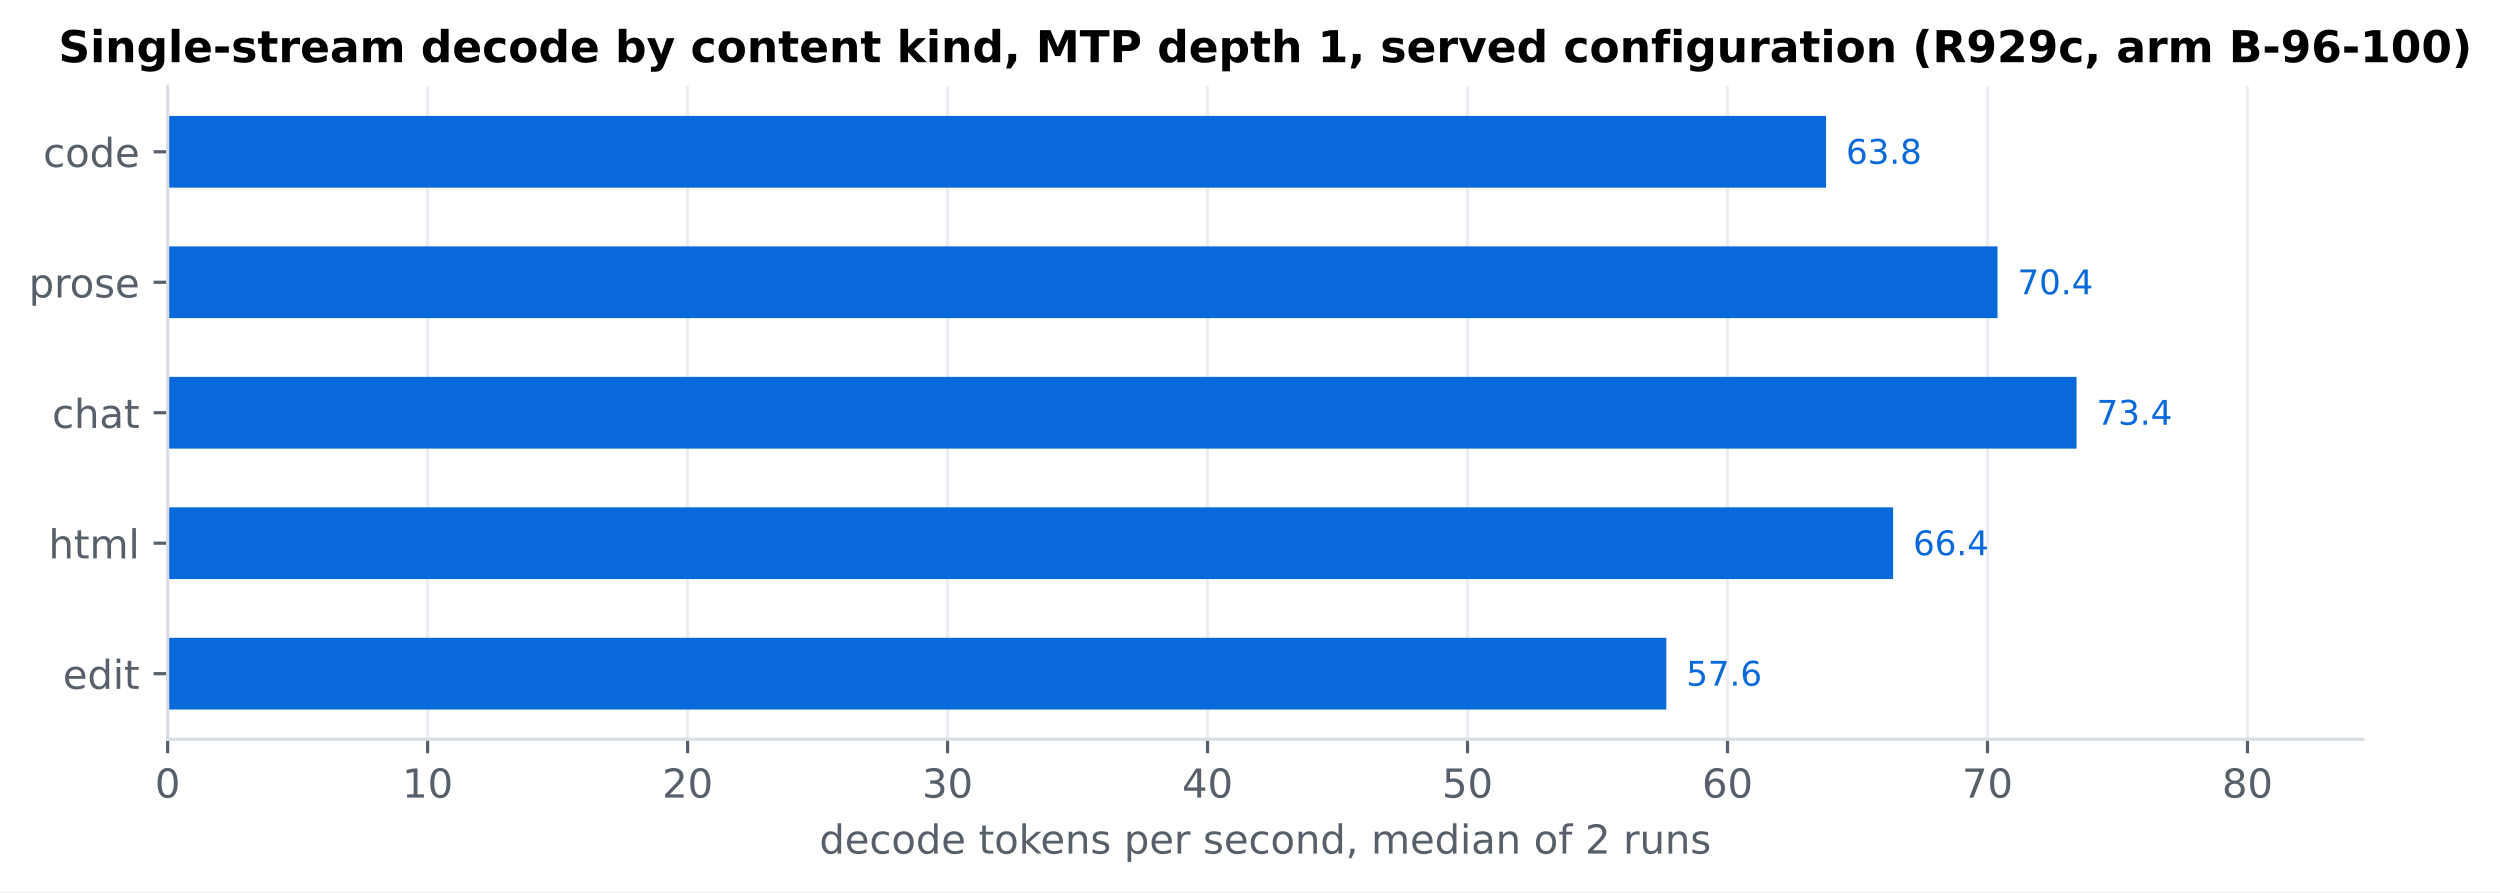
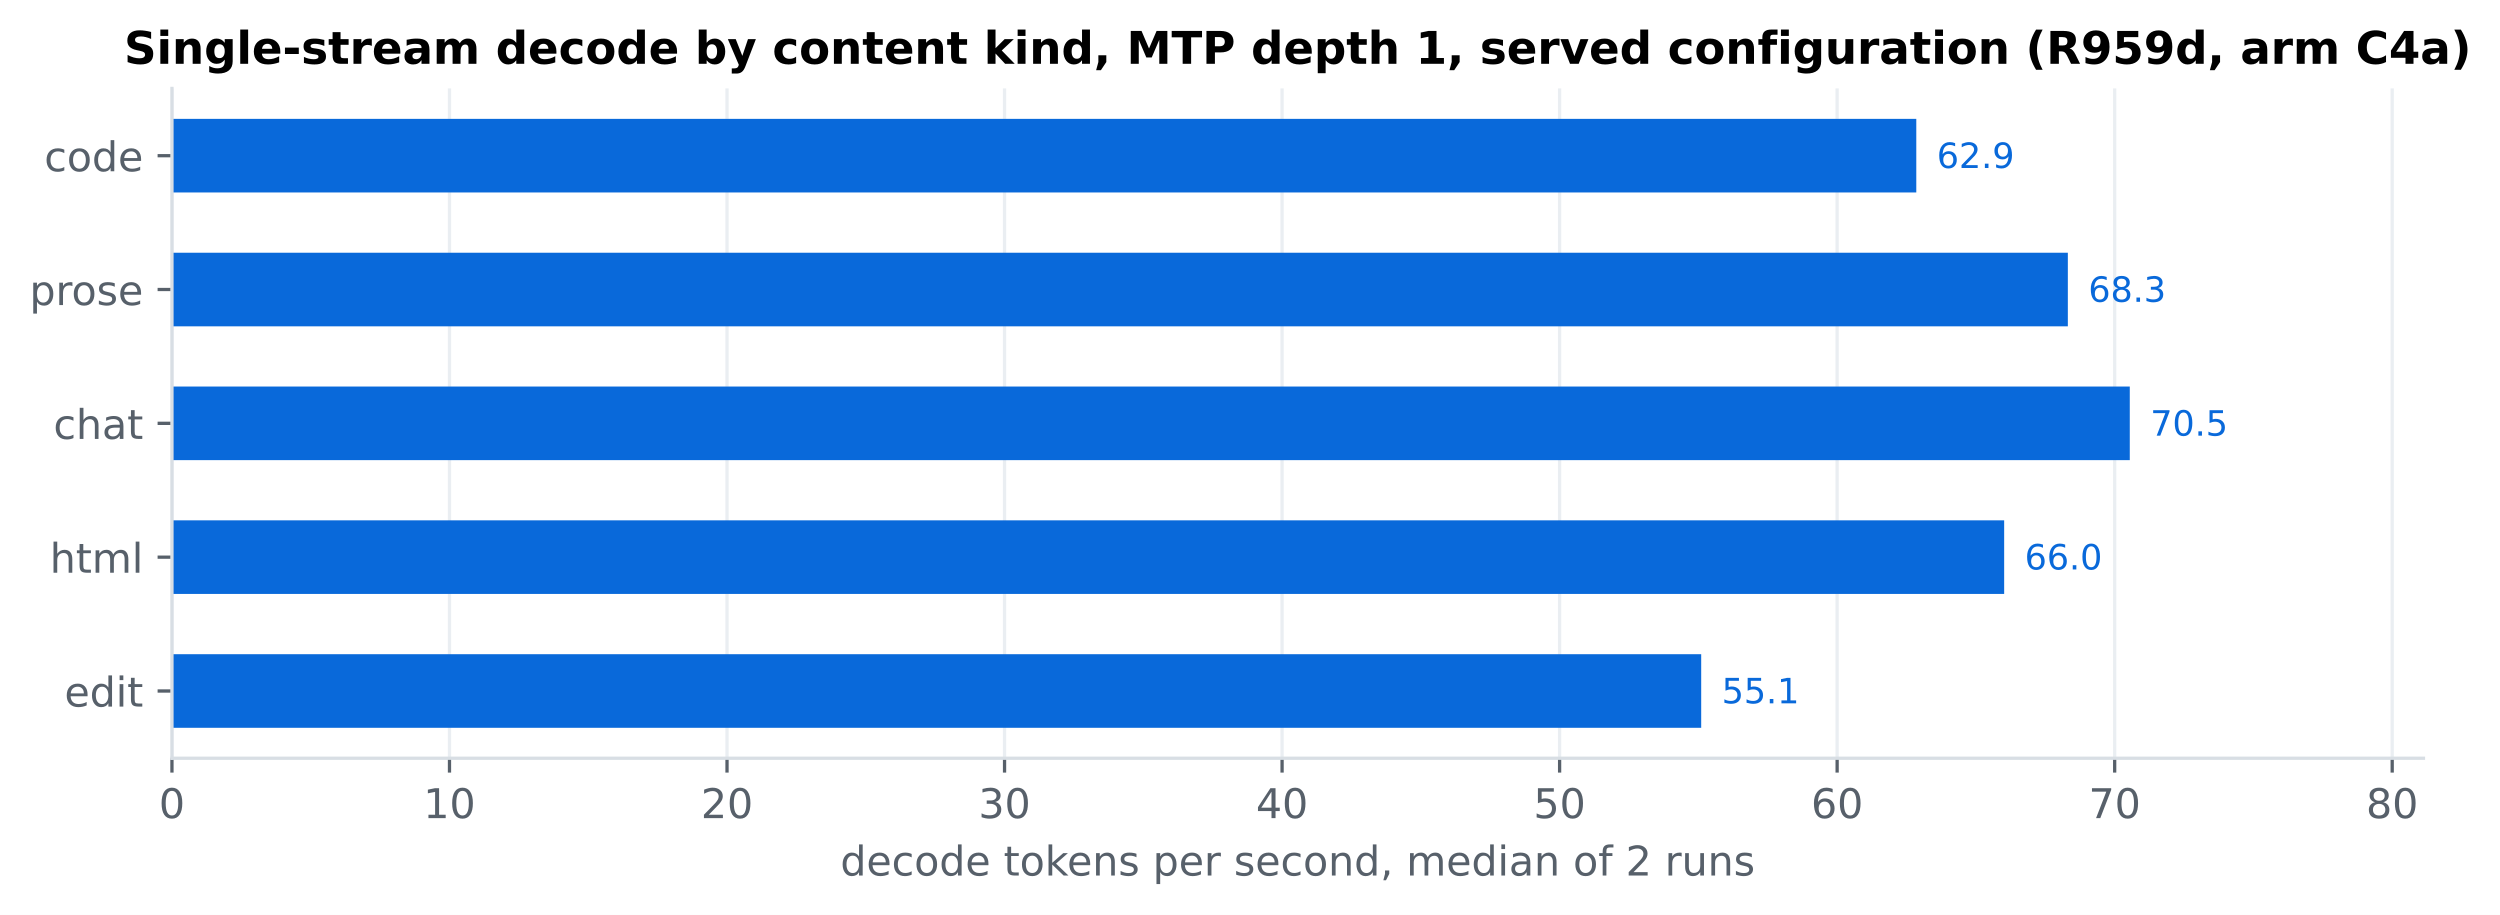
- <svg xmlns="http://www.w3.org/2000/svg" xmlns:xlink="http://www.w3.org/1999/xlink" width="625.125pt" height="223.05pt" viewBox="0 0 625.125 223.05" version="1.1">
+ <svg xmlns="http://www.w3.org/2000/svg" xmlns:xlink="http://www.w3.org/1999/xlink" width="609.466pt" height="223.05pt" viewBox="0 0 609.466 223.05" version="1.1">
  <defs>
    <style type="text/css">*{stroke-linejoin: round; stroke-linecap: butt}</style>
  </defs>
  <g id="figure_1">
    <g id="patch_1">
-       <path d="M 0 223.05  L 625.125 223.05  L 625.125 0  L 0 0  z " style="fill: #ffffff" />
+       <path d="M 0 223.05  L 609.466 223.05  L 609.466 0  L 0 0  z " style="fill: #ffffff" />
    </g>
    <g id="axes_1">
      <g id="patch_2">
-         <path d="M 41.92 184.849  L 590.844 184.849  L 590.844 21.558  L 41.92 21.558  z " style="fill: #ffffff" />
+         <path d="M 41.92 184.849  L 590.806 184.849  L 590.806 21.558  L 41.92 21.558  z " style="fill: #ffffff" />
      </g>
      <g id="matplotlib.axis_1">
        <g id="xtick_1">
          <g id="line2d_1">
-             <path d="M 41.92 184.849  L 41.92 21.558  " clip-path="url(#p762cc8ab62)" style="fill: none; stroke: #eaeef2; stroke-width: 0.8; stroke-linecap: square" />
+             <path d="M 41.92 184.849  L 41.92 21.558  " clip-path="url(#p43728e0aea)" style="fill: none; stroke: #eaeef2; stroke-width: 0.8; stroke-linecap: square" />
          </g>
          <g id="line2d_2">
            <defs>
-               <path id="maa22555816" d="M 0 0  L 0 3.5  " style="stroke: #57606a; stroke-width: 0.8" />
+               <path id="m6ec2f22556" d="M 0 0  L 0 3.5  " style="stroke: #57606a; stroke-width: 0.8" />
            </defs>
            <g>
-               <use xlink:href="#maa22555816" x="41.92" y="184.849" style="fill: #57606a; stroke: #57606a; stroke-width: 0.8" />
+               <use xlink:href="#m6ec2f22556" x="41.92" y="184.849" style="fill: #57606a; stroke: #57606a; stroke-width: 0.8" />
            </g>
          </g>
          <g id="text_1">
            <text style="font-size: 10px; font-family: 'DejaVu Sans', 'Bitstream Vera Sans', 'Computer Modern Sans Serif', 'Lucida Grande', 'Verdana', 'Geneva', 'Lucid', 'Arial', 'Helvetica', 'Avant Garde', sans-serif; text-anchor: middle; fill: #57606a" x="41.92" y="199.447" transform="rotate(-0 41.92031 199.4468)">0</text>
          </g>
        </g>
        <g id="xtick_2">
          <g id="line2d_3">
-             <path d="M 106.928 184.849  L 106.928 21.558  " clip-path="url(#p762cc8ab62)" style="fill: none; stroke: #eaeef2; stroke-width: 0.8; stroke-linecap: square" />
+             <path d="M 109.578 184.849  L 109.578 21.558  " clip-path="url(#p43728e0aea)" style="fill: none; stroke: #eaeef2; stroke-width: 0.8; stroke-linecap: square" />
          </g>
          <g id="line2d_4">
            <g>
-               <use xlink:href="#maa22555816" x="106.928" y="184.849" style="fill: #57606a; stroke: #57606a; stroke-width: 0.8" />
+               <use xlink:href="#m6ec2f22556" x="109.578" y="184.849" style="fill: #57606a; stroke: #57606a; stroke-width: 0.8" />
            </g>
          </g>
          <g id="text_2">
-             <text style="font-size: 10px; font-family: 'DejaVu Sans', 'Bitstream Vera Sans', 'Computer Modern Sans Serif', 'Lucida Grande', 'Verdana', 'Geneva', 'Lucid', 'Arial', 'Helvetica', 'Avant Garde', sans-serif; text-anchor: middle; fill: #57606a" x="106.928" y="199.447" transform="rotate(-0 106.9277 199.4468)">10</text>
+             <text style="font-size: 10px; font-family: 'DejaVu Sans', 'Bitstream Vera Sans', 'Computer Modern Sans Serif', 'Lucida Grande', 'Verdana', 'Geneva', 'Lucid', 'Arial', 'Helvetica', 'Avant Garde', sans-serif; text-anchor: middle; fill: #57606a" x="109.578" y="199.447" transform="rotate(-0 109.5785 199.4468)">10</text>
          </g>
        </g>
        <g id="xtick_3">
          <g id="line2d_5">
-             <path d="M 171.935 184.849  L 171.935 21.558  " clip-path="url(#p762cc8ab62)" style="fill: none; stroke: #eaeef2; stroke-width: 0.8; stroke-linecap: square" />
+             <path d="M 177.237 184.849  L 177.237 21.558  " clip-path="url(#p43728e0aea)" style="fill: none; stroke: #eaeef2; stroke-width: 0.8; stroke-linecap: square" />
          </g>
          <g id="line2d_6">
            <g>
-               <use xlink:href="#maa22555816" x="171.935" y="184.849" style="fill: #57606a; stroke: #57606a; stroke-width: 0.8" />
+               <use xlink:href="#m6ec2f22556" x="177.237" y="184.849" style="fill: #57606a; stroke: #57606a; stroke-width: 0.8" />
            </g>
          </g>
          <g id="text_3">
-             <text style="font-size: 10px; font-family: 'DejaVu Sans', 'Bitstream Vera Sans', 'Computer Modern Sans Serif', 'Lucida Grande', 'Verdana', 'Geneva', 'Lucid', 'Arial', 'Helvetica', 'Avant Garde', sans-serif; text-anchor: middle; fill: #57606a" x="171.935" y="199.447" transform="rotate(-0 171.9351 199.4468)">20</text>
+             <text style="font-size: 10px; font-family: 'DejaVu Sans', 'Bitstream Vera Sans', 'Computer Modern Sans Serif', 'Lucida Grande', 'Verdana', 'Geneva', 'Lucid', 'Arial', 'Helvetica', 'Avant Garde', sans-serif; text-anchor: middle; fill: #57606a" x="177.237" y="199.447" transform="rotate(-0 177.2367 199.4468)">20</text>
          </g>
        </g>
        <g id="xtick_4">
          <g id="line2d_7">
-             <path d="M 236.942 184.849  L 236.942 21.558  " clip-path="url(#p762cc8ab62)" style="fill: none; stroke: #eaeef2; stroke-width: 0.8; stroke-linecap: square" />
+             <path d="M 244.895 184.849  L 244.895 21.558  " clip-path="url(#p43728e0aea)" style="fill: none; stroke: #eaeef2; stroke-width: 0.8; stroke-linecap: square" />
          </g>
          <g id="line2d_8">
            <g>
-               <use xlink:href="#maa22555816" x="236.942" y="184.849" style="fill: #57606a; stroke: #57606a; stroke-width: 0.8" />
+               <use xlink:href="#m6ec2f22556" x="244.895" y="184.849" style="fill: #57606a; stroke: #57606a; stroke-width: 0.8" />
            </g>
          </g>
          <g id="text_4">
-             <text style="font-size: 10px; font-family: 'DejaVu Sans', 'Bitstream Vera Sans', 'Computer Modern Sans Serif', 'Lucida Grande', 'Verdana', 'Geneva', 'Lucid', 'Arial', 'Helvetica', 'Avant Garde', sans-serif; text-anchor: middle; fill: #57606a" x="236.942" y="199.447" transform="rotate(-0 236.9424 199.4468)">30</text>
+             <text style="font-size: 10px; font-family: 'DejaVu Sans', 'Bitstream Vera Sans', 'Computer Modern Sans Serif', 'Lucida Grande', 'Verdana', 'Geneva', 'Lucid', 'Arial', 'Helvetica', 'Avant Garde', sans-serif; text-anchor: middle; fill: #57606a" x="244.895" y="199.447" transform="rotate(-0 244.8949 199.4468)">30</text>
          </g>
        </g>
        <g id="xtick_5">
          <g id="line2d_9">
-             <path d="M 301.95 184.849  L 301.95 21.558  " clip-path="url(#p762cc8ab62)" style="fill: none; stroke: #eaeef2; stroke-width: 0.8; stroke-linecap: square" />
+             <path d="M 312.553 184.849  L 312.553 21.558  " clip-path="url(#p43728e0aea)" style="fill: none; stroke: #eaeef2; stroke-width: 0.8; stroke-linecap: square" />
          </g>
          <g id="line2d_10">
            <g>
-               <use xlink:href="#maa22555816" x="301.95" y="184.849" style="fill: #57606a; stroke: #57606a; stroke-width: 0.8" />
+               <use xlink:href="#m6ec2f22556" x="312.553" y="184.849" style="fill: #57606a; stroke: #57606a; stroke-width: 0.8" />
            </g>
          </g>
          <g id="text_5">
-             <text style="font-size: 10px; font-family: 'DejaVu Sans', 'Bitstream Vera Sans', 'Computer Modern Sans Serif', 'Lucida Grande', 'Verdana', 'Geneva', 'Lucid', 'Arial', 'Helvetica', 'Avant Garde', sans-serif; text-anchor: middle; fill: #57606a" x="301.95" y="199.447" transform="rotate(-0 301.9498 199.4468)">40</text>
+             <text style="font-size: 10px; font-family: 'DejaVu Sans', 'Bitstream Vera Sans', 'Computer Modern Sans Serif', 'Lucida Grande', 'Verdana', 'Geneva', 'Lucid', 'Arial', 'Helvetica', 'Avant Garde', sans-serif; text-anchor: middle; fill: #57606a" x="312.553" y="199.447" transform="rotate(-0 312.553 199.4468)">40</text>
          </g>
        </g>
        <g id="xtick_6">
          <g id="line2d_11">
-             <path d="M 366.957 184.849  L 366.957 21.558  " clip-path="url(#p762cc8ab62)" style="fill: none; stroke: #eaeef2; stroke-width: 0.8; stroke-linecap: square" />
+             <path d="M 380.211 184.849  L 380.211 21.558  " clip-path="url(#p43728e0aea)" style="fill: none; stroke: #eaeef2; stroke-width: 0.8; stroke-linecap: square" />
          </g>
          <g id="line2d_12">
            <g>
-               <use xlink:href="#maa22555816" x="366.957" y="184.849" style="fill: #57606a; stroke: #57606a; stroke-width: 0.8" />
+               <use xlink:href="#m6ec2f22556" x="380.211" y="184.849" style="fill: #57606a; stroke: #57606a; stroke-width: 0.8" />
            </g>
          </g>
          <g id="text_6">
-             <text style="font-size: 10px; font-family: 'DejaVu Sans', 'Bitstream Vera Sans', 'Computer Modern Sans Serif', 'Lucida Grande', 'Verdana', 'Geneva', 'Lucid', 'Arial', 'Helvetica', 'Avant Garde', sans-serif; text-anchor: middle; fill: #57606a" x="366.957" y="199.447" transform="rotate(-0 366.9572 199.4468)">50</text>
+             <text style="font-size: 10px; font-family: 'DejaVu Sans', 'Bitstream Vera Sans', 'Computer Modern Sans Serif', 'Lucida Grande', 'Verdana', 'Geneva', 'Lucid', 'Arial', 'Helvetica', 'Avant Garde', sans-serif; text-anchor: middle; fill: #57606a" x="380.211" y="199.447" transform="rotate(-0 380.2112 199.4468)">50</text>
          </g>
        </g>
        <g id="xtick_7">
          <g id="line2d_13">
-             <path d="M 431.965 184.849  L 431.965 21.558  " clip-path="url(#p762cc8ab62)" style="fill: none; stroke: #eaeef2; stroke-width: 0.8; stroke-linecap: square" />
+             <path d="M 447.869 184.849  L 447.869 21.558  " clip-path="url(#p43728e0aea)" style="fill: none; stroke: #eaeef2; stroke-width: 0.8; stroke-linecap: square" />
          </g>
          <g id="line2d_14">
            <g>
-               <use xlink:href="#maa22555816" x="431.965" y="184.849" style="fill: #57606a; stroke: #57606a; stroke-width: 0.8" />
+               <use xlink:href="#m6ec2f22556" x="447.869" y="184.849" style="fill: #57606a; stroke: #57606a; stroke-width: 0.8" />
            </g>
          </g>
          <g id="text_7">
-             <text style="font-size: 10px; font-family: 'DejaVu Sans', 'Bitstream Vera Sans', 'Computer Modern Sans Serif', 'Lucida Grande', 'Verdana', 'Geneva', 'Lucid', 'Arial', 'Helvetica', 'Avant Garde', sans-serif; text-anchor: middle; fill: #57606a" x="431.965" y="199.447" transform="rotate(-0 431.9645 199.4468)">60</text>
+             <text style="font-size: 10px; font-family: 'DejaVu Sans', 'Bitstream Vera Sans', 'Computer Modern Sans Serif', 'Lucida Grande', 'Verdana', 'Geneva', 'Lucid', 'Arial', 'Helvetica', 'Avant Garde', sans-serif; text-anchor: middle; fill: #57606a" x="447.869" y="199.447" transform="rotate(-0 447.8694 199.4468)">60</text>
          </g>
        </g>
        <g id="xtick_8">
          <g id="line2d_15">
-             <path d="M 496.972 184.849  L 496.972 21.558  " clip-path="url(#p762cc8ab62)" style="fill: none; stroke: #eaeef2; stroke-width: 0.8; stroke-linecap: square" />
+             <path d="M 515.528 184.849  L 515.528 21.558  " clip-path="url(#p43728e0aea)" style="fill: none; stroke: #eaeef2; stroke-width: 0.8; stroke-linecap: square" />
          </g>
          <g id="line2d_16">
            <g>
-               <use xlink:href="#maa22555816" x="496.972" y="184.849" style="fill: #57606a; stroke: #57606a; stroke-width: 0.8" />
+               <use xlink:href="#m6ec2f22556" x="515.528" y="184.849" style="fill: #57606a; stroke: #57606a; stroke-width: 0.8" />
            </g>
          </g>
          <g id="text_8">
-             <text style="font-size: 10px; font-family: 'DejaVu Sans', 'Bitstream Vera Sans', 'Computer Modern Sans Serif', 'Lucida Grande', 'Verdana', 'Geneva', 'Lucid', 'Arial', 'Helvetica', 'Avant Garde', sans-serif; text-anchor: middle; fill: #57606a" x="496.972" y="199.447" transform="rotate(-0 496.9719 199.4468)">70</text>
+             <text style="font-size: 10px; font-family: 'DejaVu Sans', 'Bitstream Vera Sans', 'Computer Modern Sans Serif', 'Lucida Grande', 'Verdana', 'Geneva', 'Lucid', 'Arial', 'Helvetica', 'Avant Garde', sans-serif; text-anchor: middle; fill: #57606a" x="515.528" y="199.447" transform="rotate(-0 515.5276 199.4468)">70</text>
          </g>
        </g>
        <g id="xtick_9">
          <g id="line2d_17">
-             <path d="M 561.979 184.849  L 561.979 21.558  " clip-path="url(#p762cc8ab62)" style="fill: none; stroke: #eaeef2; stroke-width: 0.8; stroke-linecap: square" />
+             <path d="M 583.186 184.849  L 583.186 21.558  " clip-path="url(#p43728e0aea)" style="fill: none; stroke: #eaeef2; stroke-width: 0.8; stroke-linecap: square" />
          </g>
          <g id="line2d_18">
            <g>
-               <use xlink:href="#maa22555816" x="561.979" y="184.849" style="fill: #57606a; stroke: #57606a; stroke-width: 0.8" />
+               <use xlink:href="#m6ec2f22556" x="583.186" y="184.849" style="fill: #57606a; stroke: #57606a; stroke-width: 0.8" />
            </g>
          </g>
          <g id="text_9">
-             <text style="font-size: 10px; font-family: 'DejaVu Sans', 'Bitstream Vera Sans', 'Computer Modern Sans Serif', 'Lucida Grande', 'Verdana', 'Geneva', 'Lucid', 'Arial', 'Helvetica', 'Avant Garde', sans-serif; text-anchor: middle; fill: #57606a" x="561.979" y="199.447" transform="rotate(-0 561.9793 199.4468)">80</text>
+             <text style="font-size: 10px; font-family: 'DejaVu Sans', 'Bitstream Vera Sans', 'Computer Modern Sans Serif', 'Lucida Grande', 'Verdana', 'Geneva', 'Lucid', 'Arial', 'Helvetica', 'Avant Garde', sans-serif; text-anchor: middle; fill: #57606a" x="583.186" y="199.447" transform="rotate(-0 583.1858 199.4468)">80</text>
          </g>
        </g>
        <g id="text_10">
-           <text style="font-size: 10px; font-family: 'DejaVu Sans', 'Bitstream Vera Sans', 'Computer Modern Sans Serif', 'Lucida Grande', 'Verdana', 'Geneva', 'Lucid', 'Arial', 'Helvetica', 'Avant Garde', sans-serif; text-anchor: middle; fill: #57606a" x="316.382" y="213.448" transform="rotate(-0 316.3822 213.4476)">decode tokens per second, median of 2 runs</text>
+           <text style="font-size: 10px; font-family: 'DejaVu Sans', 'Bitstream Vera Sans', 'Computer Modern Sans Serif', 'Lucida Grande', 'Verdana', 'Geneva', 'Lucid', 'Arial', 'Helvetica', 'Avant Garde', sans-serif; text-anchor: middle; fill: #57606a" x="316.363" y="213.448" transform="rotate(-0 316.3632 213.4476)">decode tokens per second, median of 2 runs</text>
        </g>
      </g>
      <g id="matplotlib.axis_2">
        <g id="ytick_1">
          <g id="line2d_19">
            <defs>
-               <path id="mdedbfdae00" d="M 0 0  L -3.5 0  " style="stroke: #57606a; stroke-width: 0.8" />
+               <path id="m03dc1530a8" d="M 0 0  L -3.5 0  " style="stroke: #57606a; stroke-width: 0.8" />
            </defs>
            <g>
-               <use xlink:href="#mdedbfdae00" x="41.92" y="168.455" style="fill: #57606a; stroke: #57606a; stroke-width: 0.8" />
+               <use xlink:href="#m03dc1530a8" x="41.92" y="168.455" style="fill: #57606a; stroke: #57606a; stroke-width: 0.8" />
            </g>
          </g>
          <g id="text_11">
            <text style="font-size: 10px; font-family: 'DejaVu Sans', 'Bitstream Vera Sans', 'Computer Modern Sans Serif', 'Lucida Grande', 'Verdana', 'Geneva', 'Lucid', 'Arial', 'Helvetica', 'Avant Garde', sans-serif; text-anchor: end; fill: #57606a" x="34.92" y="172.254" transform="rotate(-0 34.92031 172.2541)">edit</text>
          </g>
        </g>
        <g id="ytick_2">
          <g id="line2d_20">
            <g>
-               <use xlink:href="#mdedbfdae00" x="41.92" y="135.829" style="fill: #57606a; stroke: #57606a; stroke-width: 0.8" />
+               <use xlink:href="#m03dc1530a8" x="41.92" y="135.829" style="fill: #57606a; stroke: #57606a; stroke-width: 0.8" />
            </g>
          </g>
          <g id="text_12">
            <text style="font-size: 10px; font-family: 'DejaVu Sans', 'Bitstream Vera Sans', 'Computer Modern Sans Serif', 'Lucida Grande', 'Verdana', 'Geneva', 'Lucid', 'Arial', 'Helvetica', 'Avant Garde', sans-serif; text-anchor: end; fill: #57606a" x="34.92" y="139.629" transform="rotate(-0 34.92031 139.6285)">html</text>
          </g>
        </g>
        <g id="ytick_3">
          <g id="line2d_21">
            <g>
-               <use xlink:href="#mdedbfdae00" x="41.92" y="103.204" style="fill: #57606a; stroke: #57606a; stroke-width: 0.8" />
+               <use xlink:href="#m03dc1530a8" x="41.92" y="103.204" style="fill: #57606a; stroke: #57606a; stroke-width: 0.8" />
            </g>
          </g>
          <g id="text_13">
            <text style="font-size: 10px; font-family: 'DejaVu Sans', 'Bitstream Vera Sans', 'Computer Modern Sans Serif', 'Lucida Grande', 'Verdana', 'Geneva', 'Lucid', 'Arial', 'Helvetica', 'Avant Garde', sans-serif; text-anchor: end; fill: #57606a" x="34.92" y="107.003" transform="rotate(-0 34.92031 107.003)">chat</text>
          </g>
        </g>
        <g id="ytick_4">
          <g id="line2d_22">
            <g>
-               <use xlink:href="#mdedbfdae00" x="41.92" y="70.578" style="fill: #57606a; stroke: #57606a; stroke-width: 0.8" />
+               <use xlink:href="#m03dc1530a8" x="41.92" y="70.578" style="fill: #57606a; stroke: #57606a; stroke-width: 0.8" />
            </g>
          </g>
          <g id="text_14">
            <text style="font-size: 10px; font-family: 'DejaVu Sans', 'Bitstream Vera Sans', 'Computer Modern Sans Serif', 'Lucida Grande', 'Verdana', 'Geneva', 'Lucid', 'Arial', 'Helvetica', 'Avant Garde', sans-serif; text-anchor: end; fill: #57606a" x="34.92" y="74.377" transform="rotate(-0 34.92031 74.37701)">prose</text>
          </g>
        </g>
        <g id="ytick_5">
          <g id="line2d_23">
            <g>
-               <use xlink:href="#mdedbfdae00" x="41.92" y="37.953" style="fill: #57606a; stroke: #57606a; stroke-width: 0.8" />
+               <use xlink:href="#m03dc1530a8" x="41.92" y="37.953" style="fill: #57606a; stroke: #57606a; stroke-width: 0.8" />
            </g>
          </g>
          <g id="text_15">
            <text style="font-size: 10px; font-family: 'DejaVu Sans', 'Bitstream Vera Sans', 'Computer Modern Sans Serif', 'Lucida Grande', 'Verdana', 'Geneva', 'Lucid', 'Arial', 'Helvetica', 'Avant Garde', sans-serif; text-anchor: end; fill: #57606a" x="34.92" y="41.752" transform="rotate(-0 34.92031 41.75184)">code</text>
          </g>
        </g>
      </g>
      <g id="patch_3">
-         <path d="M 41.92 177.427  L 416.662 177.427  L 416.662 159.483  L 41.92 159.483  z " clip-path="url(#p762cc8ab62)" style="fill: #0969da" />
+         <path d="M 41.92 177.427  L 414.728 177.427  L 414.728 159.483  L 41.92 159.483  z " clip-path="url(#p43728e0aea)" style="fill: #0969da" />
      </g>
      <g id="patch_4">
-         <path d="M 41.92 144.801  L 473.373 144.801  L 473.373 126.857  L 41.92 126.857  z " clip-path="url(#p762cc8ab62)" style="fill: #0969da" />
+         <path d="M 41.92 144.801  L 488.587 144.801  L 488.587 126.857  L 41.92 126.857  z " clip-path="url(#p43728e0aea)" style="fill: #0969da" />
      </g>
      <g id="patch_5">
-         <path d="M 41.92 112.176  L 519.245 112.176  L 519.245 94.232  L 41.92 94.232  z " clip-path="url(#p762cc8ab62)" style="fill: #0969da" />
+         <path d="M 41.92 112.176  L 519.212 112.176  L 519.212 94.232  L 41.92 94.232  z " clip-path="url(#p43728e0aea)" style="fill: #0969da" />
      </g>
      <g id="patch_6">
-         <path d="M 41.92 79.55  L 499.484 79.55  L 499.484 61.606  L 41.92 61.606  z " clip-path="url(#p762cc8ab62)" style="fill: #0969da" />
+         <path d="M 41.92 79.55  L 504.112 79.55  L 504.112 61.606  L 41.92 61.606  z " clip-path="url(#p43728e0aea)" style="fill: #0969da" />
      </g>
      <g id="patch_7">
-         <path d="M 41.92 46.925  L 456.608 46.925  L 456.608 28.981  L 41.92 28.981  z " clip-path="url(#p762cc8ab62)" style="fill: #0969da" />
+         <path d="M 41.92 46.925  L 467.165 46.925  L 467.165 28.981  L 41.92 28.981  z " clip-path="url(#p43728e0aea)" style="fill: #0969da" />
      </g>
      <g id="patch_8">
        <path d="M 41.92 184.849  L 41.92 21.558  " style="fill: none; stroke: #d8dee4; stroke-width: 0.8; stroke-linejoin: miter; stroke-linecap: square" />
      </g>
      <g id="patch_9">
-         <path d="M 41.92 184.849  L 590.844 184.849  " style="fill: none; stroke: #d8dee4; stroke-width: 0.8; stroke-linejoin: miter; stroke-linecap: square" />
+         <path d="M 41.92 184.849  L 590.806 184.849  " style="fill: none; stroke: #d8dee4; stroke-width: 0.8; stroke-linejoin: miter; stroke-linecap: square" />
      </g>
      <g id="text_16">
-         <text style="font-size: 8.5px; font-family: 'DejaVu Sans', 'Bitstream Vera Sans', 'Computer Modern Sans Serif', 'Lucida Grande', 'Verdana', 'Geneva', 'Lucid', 'Arial', 'Helvetica', 'Avant Garde', sans-serif; text-anchor: start; fill: #0969da" x="421.662" y="171.455" transform="rotate(-0 421.6619 171.4548)">57.6</text>
+         <text style="font-size: 8.5px; font-family: 'DejaVu Sans', 'Bitstream Vera Sans', 'Computer Modern Sans Serif', 'Lucida Grande', 'Verdana', 'Geneva', 'Lucid', 'Arial', 'Helvetica', 'Avant Garde', sans-serif; text-anchor: start; fill: #0969da" x="419.728" y="171.455" transform="rotate(-0 419.7282 171.4548)">55.1</text>
      </g>
      <g id="text_17">
-         <text style="font-size: 8.5px; font-family: 'DejaVu Sans', 'Bitstream Vera Sans', 'Computer Modern Sans Serif', 'Lucida Grande', 'Verdana', 'Geneva', 'Lucid', 'Arial', 'Helvetica', 'Avant Garde', sans-serif; text-anchor: start; fill: #0969da" x="478.373" y="138.829" transform="rotate(-0 478.3725 138.8293)">66.4</text>
+         <text style="font-size: 8.5px; font-family: 'DejaVu Sans', 'Bitstream Vera Sans', 'Computer Modern Sans Serif', 'Lucida Grande', 'Verdana', 'Geneva', 'Lucid', 'Arial', 'Helvetica', 'Avant Garde', sans-serif; text-anchor: start; fill: #0969da" x="493.587" y="138.829" transform="rotate(-0 493.5875 138.8293)">66.0</text>
      </g>
      <g id="text_18">
-         <text style="font-size: 8.5px; font-family: 'DejaVu Sans', 'Bitstream Vera Sans', 'Computer Modern Sans Serif', 'Lucida Grande', 'Verdana', 'Geneva', 'Lucid', 'Arial', 'Helvetica', 'Avant Garde', sans-serif; text-anchor: start; fill: #0969da" x="524.245" y="106.204" transform="rotate(-0 524.2454 106.2037)">73.4</text>
+         <text style="font-size: 8.5px; font-family: 'DejaVu Sans', 'Bitstream Vera Sans', 'Computer Modern Sans Serif', 'Lucida Grande', 'Verdana', 'Geneva', 'Lucid', 'Arial', 'Helvetica', 'Avant Garde', sans-serif; text-anchor: start; fill: #0969da" x="524.212" y="106.204" transform="rotate(-0 524.2123 106.2037)">70.5</text>
      </g>
      <g id="text_19">
-         <text style="font-size: 8.5px; font-family: 'DejaVu Sans', 'Bitstream Vera Sans', 'Computer Modern Sans Serif', 'Lucida Grande', 'Verdana', 'Geneva', 'Lucid', 'Arial', 'Helvetica', 'Avant Garde', sans-serif; text-anchor: start; fill: #0969da" x="504.484" y="73.578" transform="rotate(-0 504.4839 73.57818)">70.4</text>
+         <text style="font-size: 8.5px; font-family: 'DejaVu Sans', 'Bitstream Vera Sans', 'Computer Modern Sans Serif', 'Lucida Grande', 'Verdana', 'Geneva', 'Lucid', 'Arial', 'Helvetica', 'Avant Garde', sans-serif; text-anchor: start; fill: #0969da" x="509.112" y="73.578" transform="rotate(-0 509.1119 73.57818)">68.3</text>
      </g>
      <g id="text_20">
-         <text style="font-size: 8.5px; font-family: 'DejaVu Sans', 'Bitstream Vera Sans', 'Computer Modern Sans Serif', 'Lucida Grande', 'Verdana', 'Geneva', 'Lucid', 'Arial', 'Helvetica', 'Avant Garde', sans-serif; text-anchor: start; fill: #0969da" x="461.608" y="40.953" transform="rotate(-0 461.6078 40.95262)">63.8</text>
+         <text style="font-size: 8.5px; font-family: 'DejaVu Sans', 'Bitstream Vera Sans', 'Computer Modern Sans Serif', 'Lucida Grande', 'Verdana', 'Geneva', 'Lucid', 'Arial', 'Helvetica', 'Avant Garde', sans-serif; text-anchor: start; fill: #0969da" x="472.165" y="40.953" transform="rotate(-0 472.1654 40.95262)">62.9</text>
      </g>
      <g id="text_21">
-         <text style="font-weight: 700; font-size: 11px; font-family: 'DejaVu Sans', 'Bitstream Vera Sans', 'Computer Modern Sans Serif', 'Lucida Grande', 'Verdana', 'Geneva', 'Lucid', 'Arial', 'Helvetica', 'Avant Garde', sans-serif; text-anchor: middle" x="316.382" y="15.558" transform="rotate(-0 316.3822 15.55828)">Single-stream decode by content kind, MTP depth 1, served configuration (R929c, arm B-96-100)</text>
+         <text style="font-weight: 700; font-size: 11px; font-family: 'DejaVu Sans', 'Bitstream Vera Sans', 'Computer Modern Sans Serif', 'Lucida Grande', 'Verdana', 'Geneva', 'Lucid', 'Arial', 'Helvetica', 'Avant Garde', sans-serif; text-anchor: middle" x="316.363" y="15.558" transform="rotate(-0 316.3632 15.55828)">Single-stream decode by content kind, MTP depth 1, served configuration (R959d, arm C4a)</text>
      </g>
    </g>
  </g>
  <defs>
-     <clipPath id="p762cc8ab62">
-       <rect x="41.92" y="21.558" width="548.924" height="163.291" />
+     <clipPath id="p43728e0aea">
+       <rect x="41.92" y="21.558" width="548.886" height="163.291" />
    </clipPath>
  </defs>
</svg>
